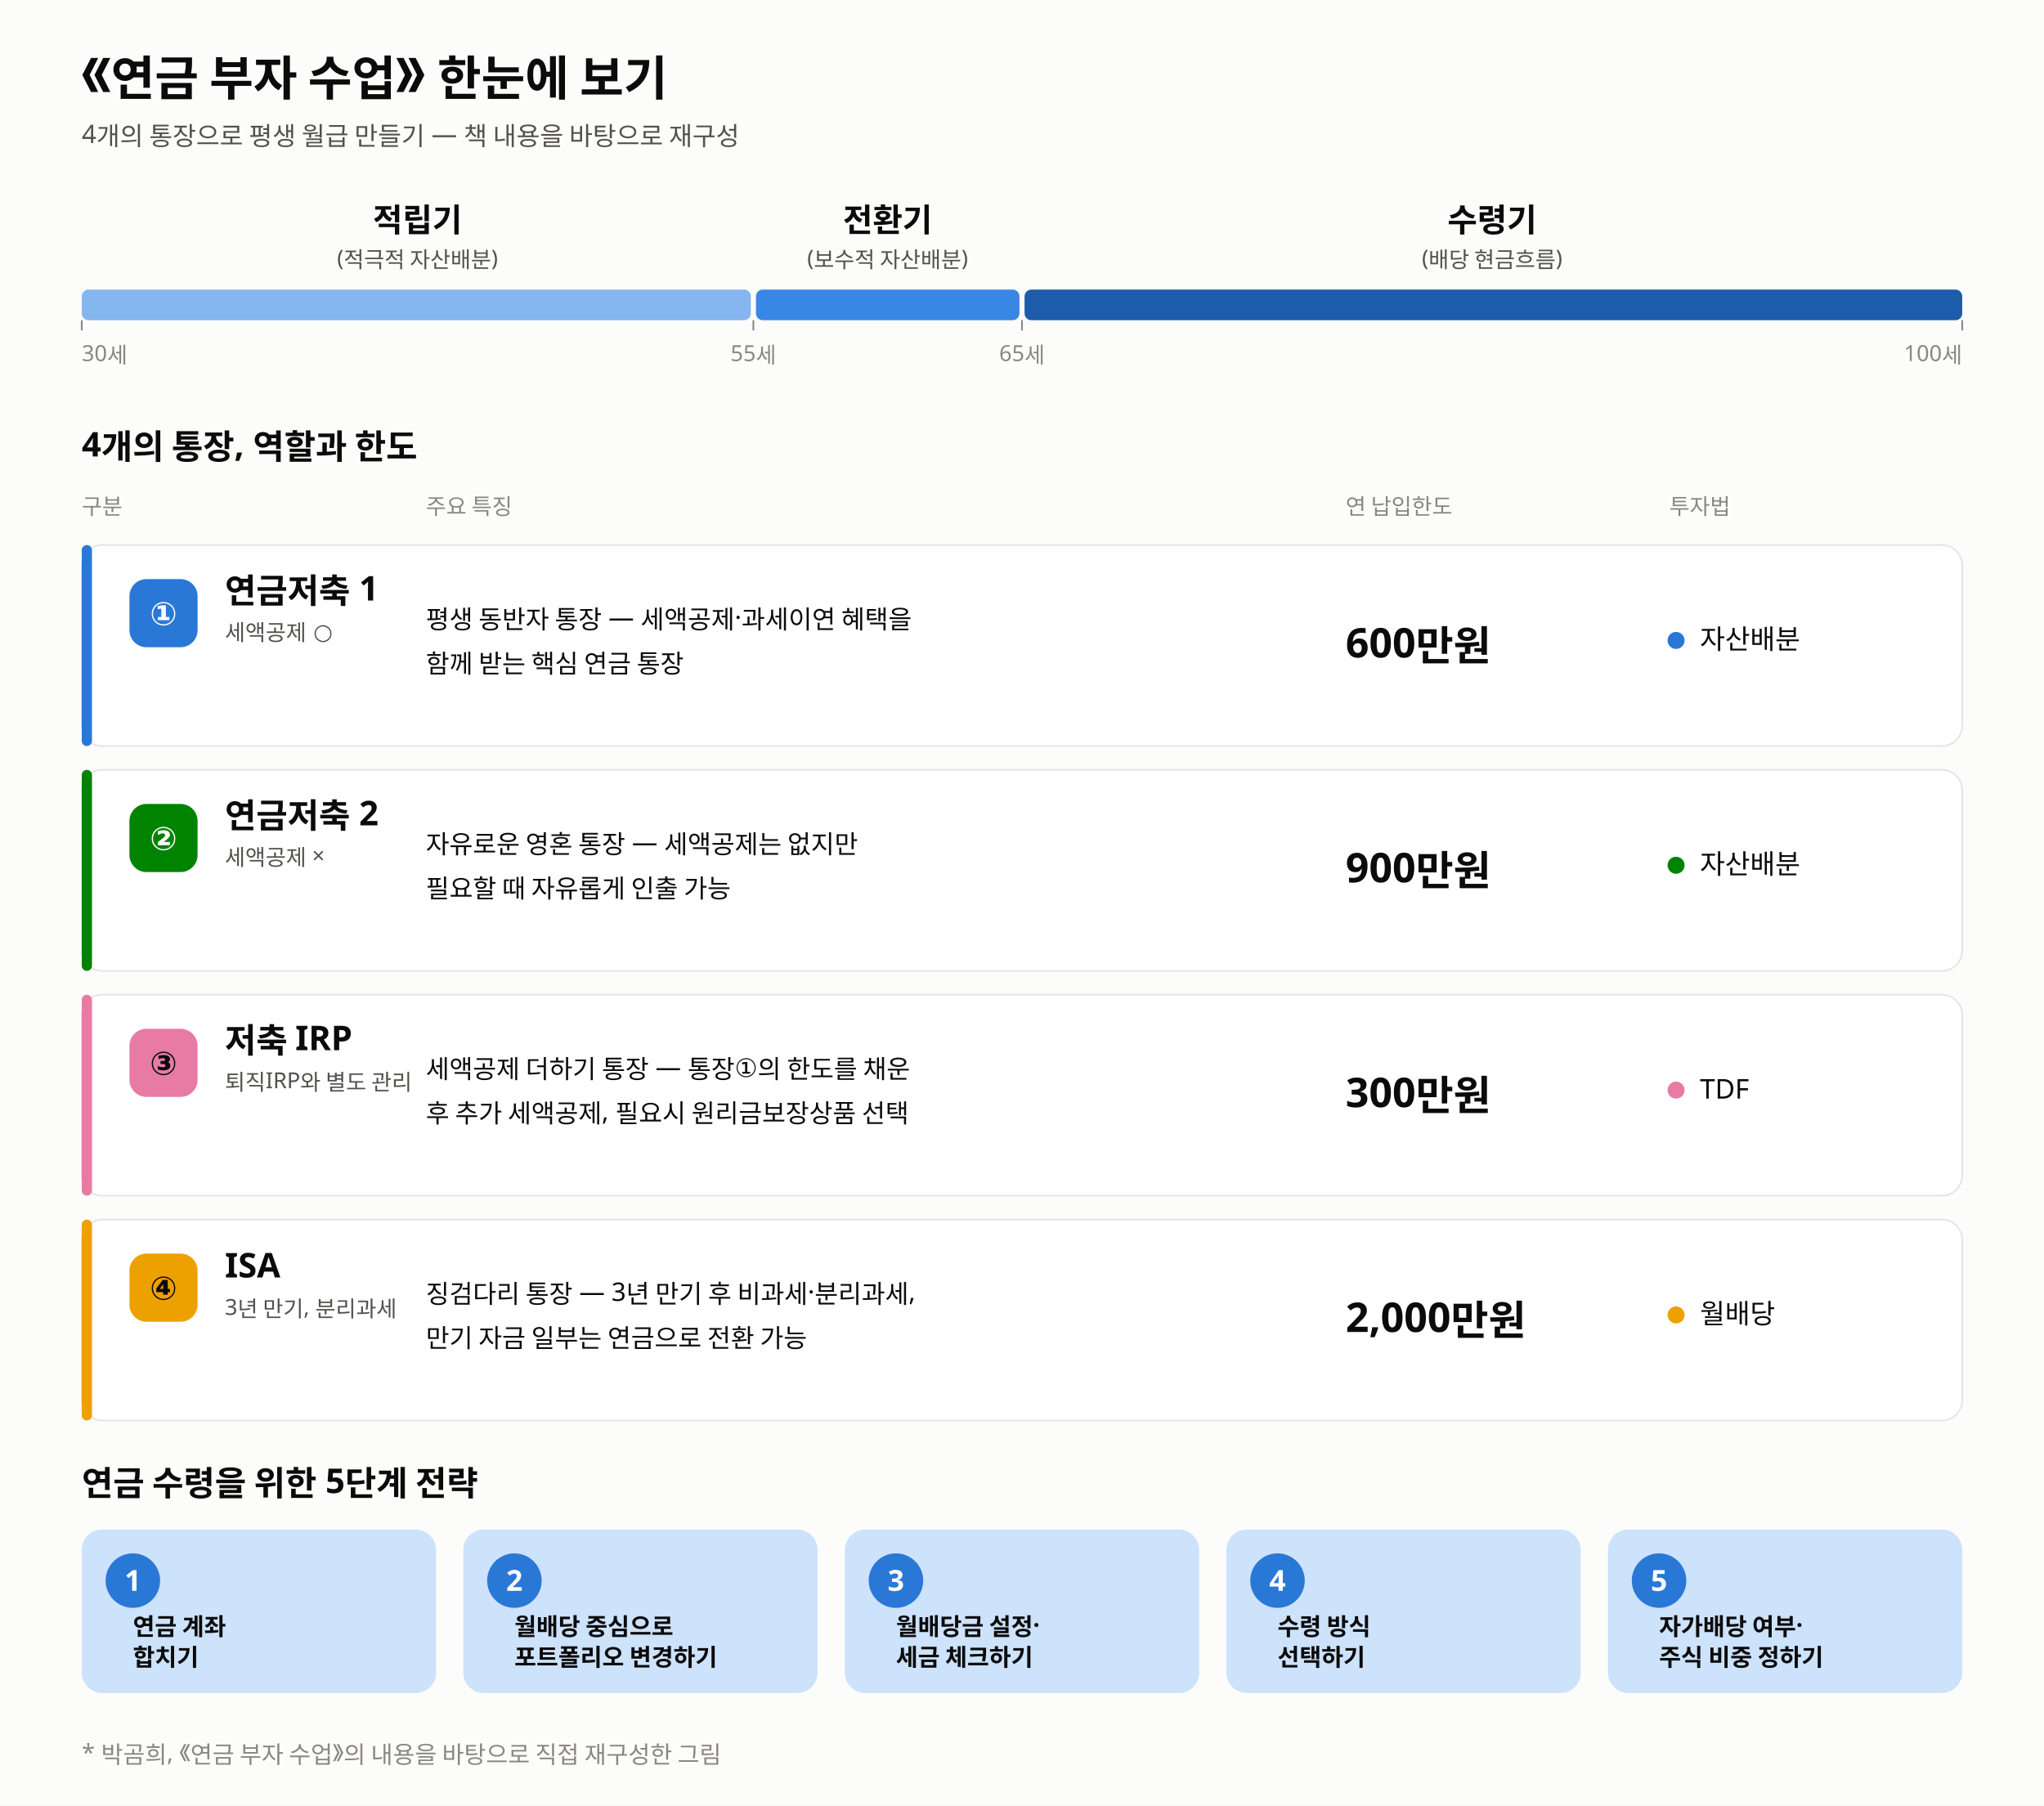
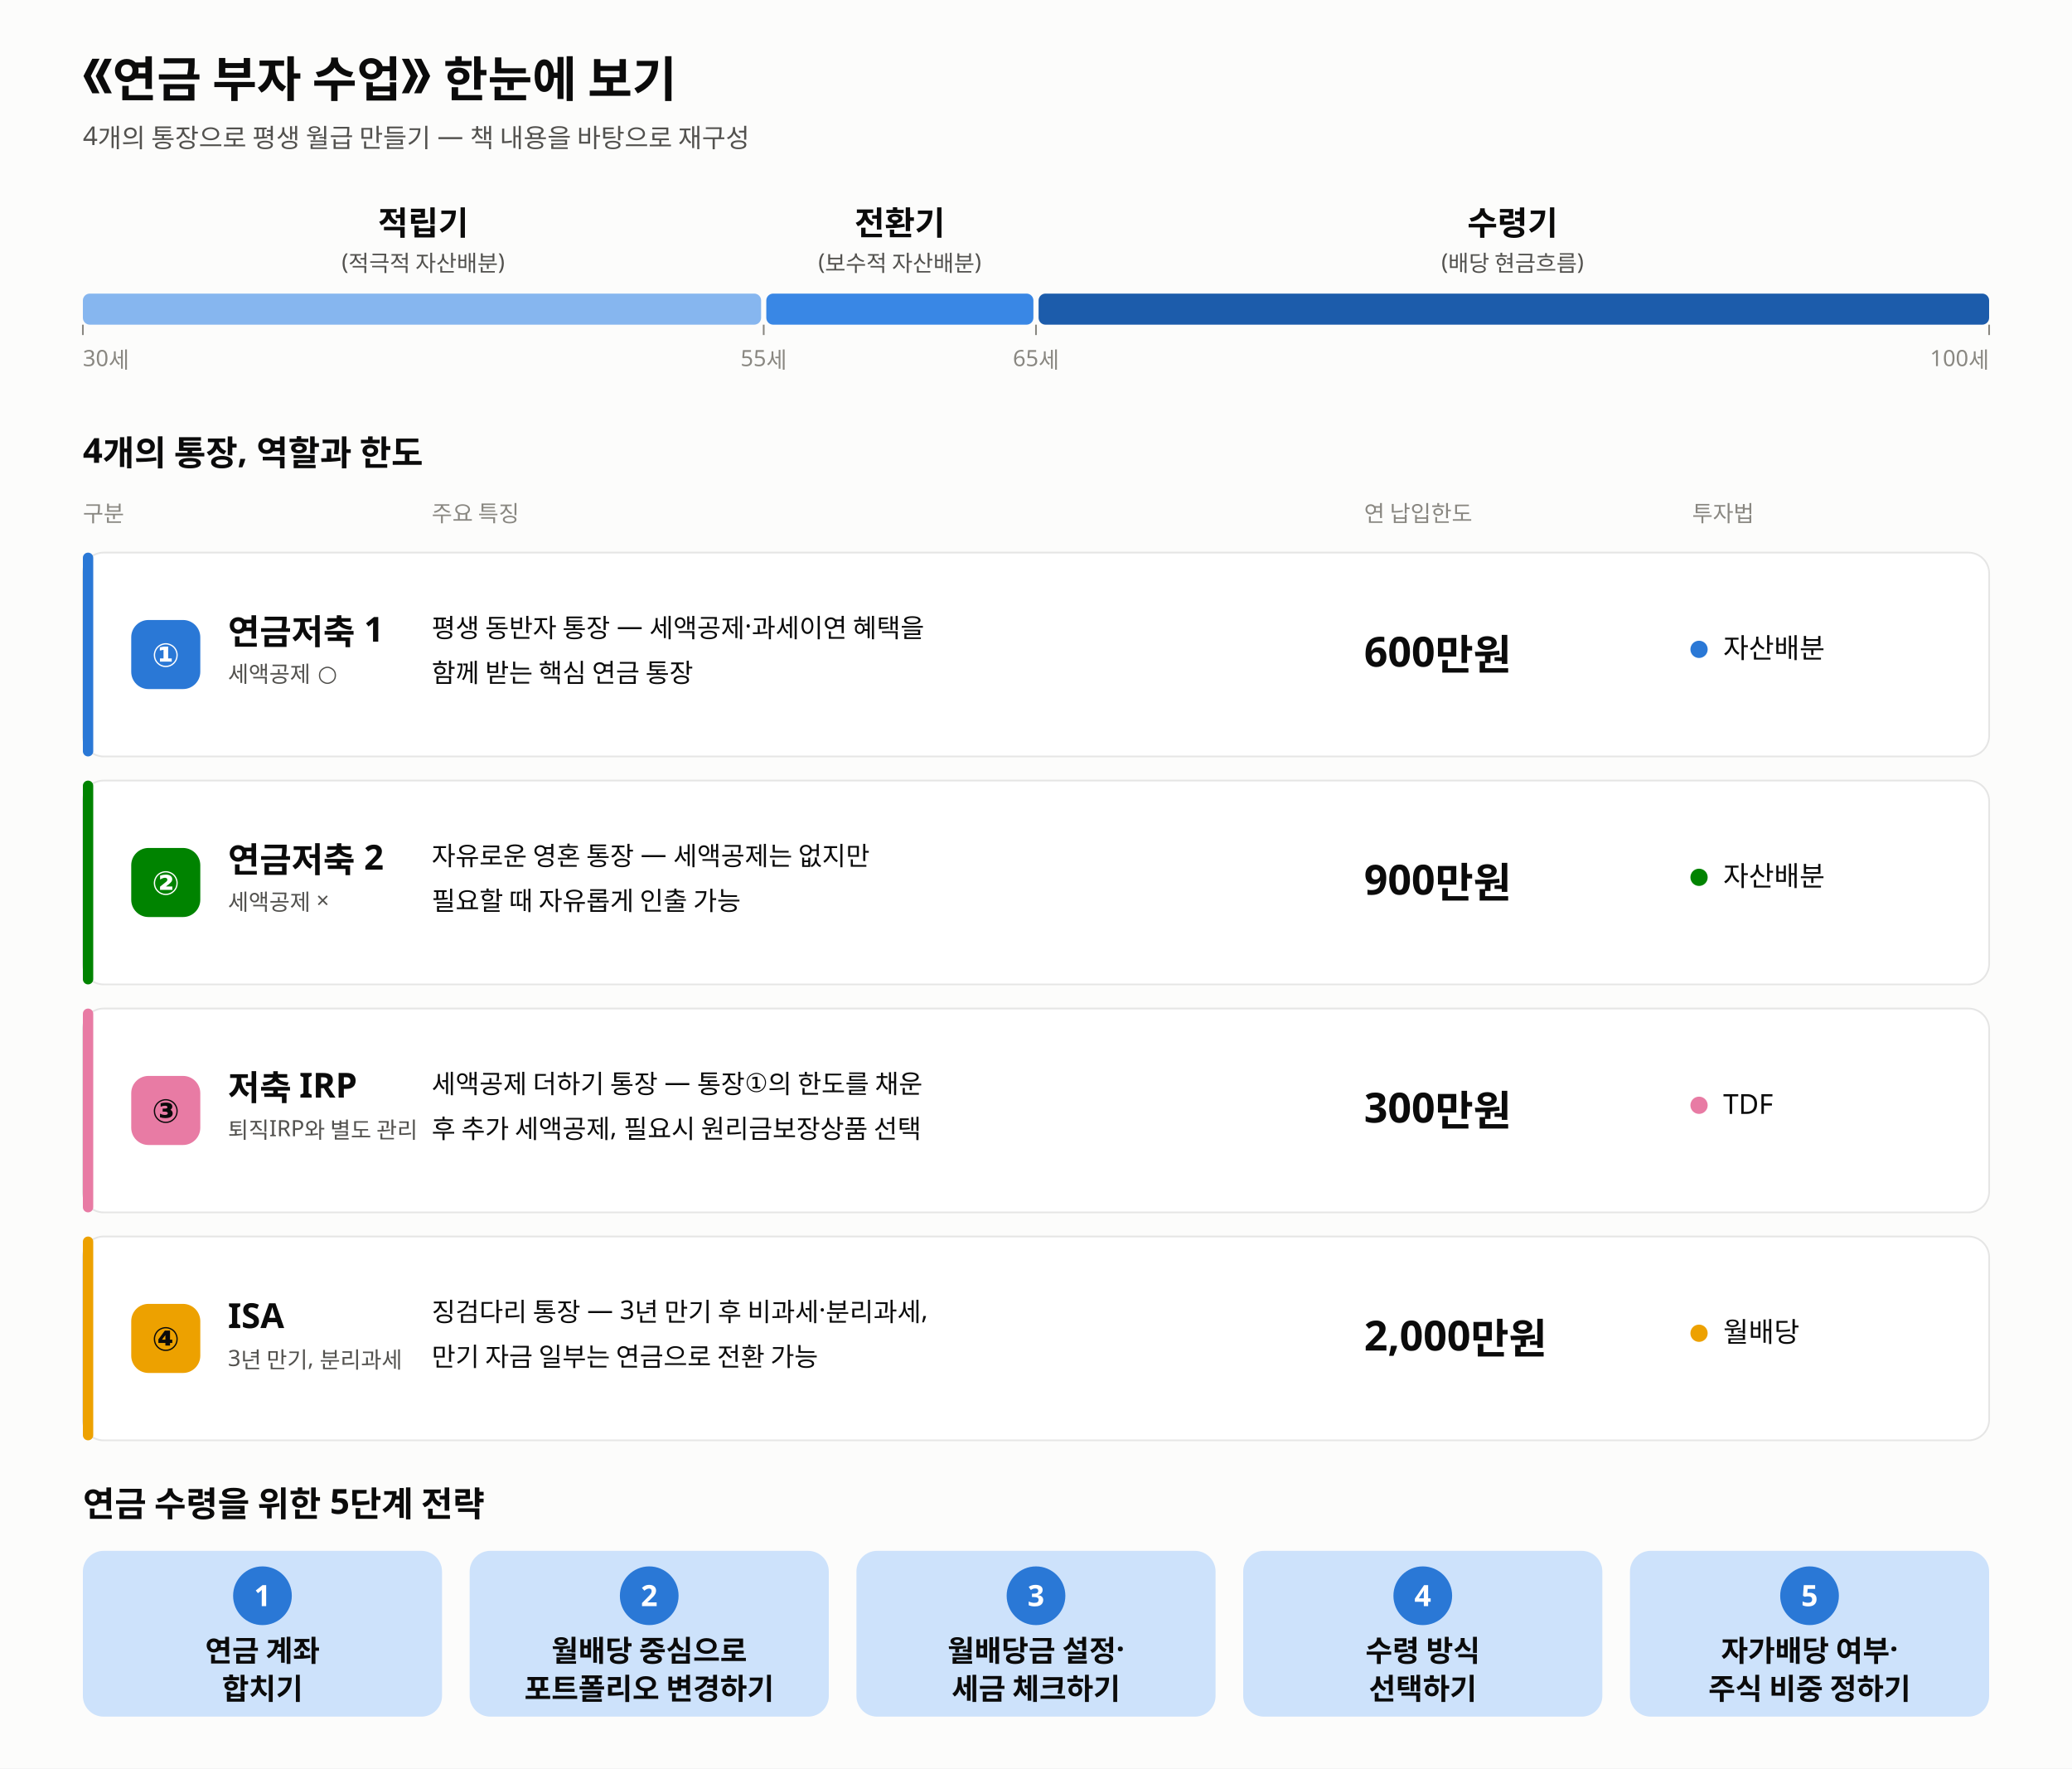
- <svg xmlns="http://www.w3.org/2000/svg" viewBox="0 0 1200 1060" width="1200" height="1060" role="img" aria-label="연금 부자 수업 한눈에 보기 — 생애주기별 자산 흐름, 4개 통장의 역할과 한도, 연금 수령 5단계 전략">
-   <rect width="1200" height="1060" fill="#fcfcfb" />
+ <svg xmlns="http://www.w3.org/2000/svg" viewBox="0 0 1200 1024" width="1200" height="1024" role="img" aria-label="연금 부자 수업 한눈에 보기 — 생애주기별 자산 흐름, 4개 통장의 역할과 한도, 연금 수령 5단계 전략">
+   <rect width="1200" height="1024" fill="#fcfcfb" />
  <text x="48" y="54" font-size="28" font-weight="700" fill="#0b0b0b" font-family="'Noto Sans KR','Apple SD Gothic Neo',sans-serif">《연금 부자 수업》 한눈에 보기</text>
  <text x="48" y="84" font-size="15" fill="#52514e" font-family="'Noto Sans KR','Apple SD Gothic Neo',sans-serif">4개의 통장으로 평생 월급 만들기 — 책 내용을 바탕으로 재구성</text>
  <rect x="48.0" y="170" width="392.8" height="18" rx="4" fill="#86b6ef" />
  <text x="245.1" y="136" font-size="19" font-weight="700" fill="#0b0b0b" text-anchor="middle" font-family="'Noto Sans KR','Apple SD Gothic Neo',sans-serif">적립기</text>
  <text x="245.1" y="156" font-size="13" fill="#52514e" text-anchor="middle" font-family="'Noto Sans KR','Apple SD Gothic Neo',sans-serif">(적극적 자산배분)</text>
  <rect x="443.8" y="170" width="154.7" height="18" rx="4" fill="#3987e5" />
  <text x="521.1" y="136" font-size="19" font-weight="700" fill="#0b0b0b" text-anchor="middle" font-family="'Noto Sans KR','Apple SD Gothic Neo',sans-serif">전환기</text>
  <text x="521.1" y="156" font-size="13" fill="#52514e" text-anchor="middle" font-family="'Noto Sans KR','Apple SD Gothic Neo',sans-serif">(보수적 자산배분)</text>
  <rect x="601.5" y="170" width="550.5" height="18" rx="4" fill="#1c5cab" />
  <text x="876.0" y="136" font-size="19" font-weight="700" fill="#0b0b0b" text-anchor="middle" font-family="'Noto Sans KR','Apple SD Gothic Neo',sans-serif">수령기</text>
  <text x="876.0" y="156" font-size="13" fill="#52514e" text-anchor="middle" font-family="'Noto Sans KR','Apple SD Gothic Neo',sans-serif">(배당 현금흐름)</text>
  <line x1="48.0" y1="188" x2="48.0" y2="194" stroke="#898781" stroke-width="1" />
  <text x="48.0" y="212" font-size="13" fill="#898781" text-anchor="start" font-family="'Noto Sans KR','Apple SD Gothic Neo',sans-serif">30세</text>
  <line x1="442.3" y1="188" x2="442.3" y2="194" stroke="#898781" stroke-width="1" />
  <text x="442.3" y="212" font-size="13" fill="#898781" text-anchor="middle" font-family="'Noto Sans KR','Apple SD Gothic Neo',sans-serif">55세</text>
  <line x1="600.0" y1="188" x2="600.0" y2="194" stroke="#898781" stroke-width="1" />
  <text x="600.0" y="212" font-size="13" fill="#898781" text-anchor="middle" font-family="'Noto Sans KR','Apple SD Gothic Neo',sans-serif">65세</text>
  <line x1="1152.0" y1="188" x2="1152.0" y2="194" stroke="#898781" stroke-width="1" />
  <text x="1152.0" y="212" font-size="13" fill="#898781" text-anchor="end" font-family="'Noto Sans KR','Apple SD Gothic Neo',sans-serif">100세</text>
  <text x="48" y="268" font-size="20" font-weight="700" fill="#0b0b0b" font-family="'Noto Sans KR','Apple SD Gothic Neo',sans-serif">4개의 통장, 역할과 한도</text>
  <text x="48" y="302" font-size="13" fill="#898781" font-family="'Noto Sans KR','Apple SD Gothic Neo',sans-serif">구분</text>
  <text x="250" y="302" font-size="13" fill="#898781" font-family="'Noto Sans KR','Apple SD Gothic Neo',sans-serif">주요 특징</text>
  <text x="790" y="302" font-size="13" fill="#898781" font-family="'Noto Sans KR','Apple SD Gothic Neo',sans-serif">연 납입한도</text>
  <text x="980" y="302" font-size="13" fill="#898781" font-family="'Noto Sans KR','Apple SD Gothic Neo',sans-serif">투자법</text>
  <rect x="48" y="320" width="1104" height="118" rx="12" fill="#ffffff" stroke="rgba(11,11,11,0.10)" stroke-width="1" />
  <rect x="48" y="320" width="6" height="118" rx="3" fill="#2a78d6" />
-   <rect x="76" y="340" width="40" height="40" rx="10" fill="#2a78d6" />
-   <text x="96" y="367" font-size="19" font-weight="700" fill="#ffffff" text-anchor="middle" font-family="'Noto Sans KR','Apple SD Gothic Neo',sans-serif">①</text>
-   <text x="132" y="354" font-size="20" font-weight="700" fill="#0b0b0b" font-family="'Noto Sans KR','Apple SD Gothic Neo',sans-serif">연금저축 1</text>
-   <text x="132" y="376" font-size="13" fill="#52514e" font-family="'Noto Sans KR','Apple SD Gothic Neo',sans-serif">세액공제 ○</text>
+   <rect x="76" y="359" width="40" height="40" rx="10" fill="#2a78d6" />
+   <text x="96" y="386" font-size="19" font-weight="700" fill="#ffffff" text-anchor="middle" font-family="'Noto Sans KR','Apple SD Gothic Neo',sans-serif">①</text>
+   <text x="132" y="373" font-size="20" font-weight="700" fill="#0b0b0b" font-family="'Noto Sans KR','Apple SD Gothic Neo',sans-serif">연금저축 1</text>
+   <text x="132" y="395" font-size="13" fill="#52514e" font-family="'Noto Sans KR','Apple SD Gothic Neo',sans-serif">세액공제 ○</text>
  <text x="250" y="369.0" font-size="15" fill="#0b0b0b" font-family="'Noto Sans KR','Apple SD Gothic Neo',sans-serif">평생 동반자 통장 — 세액공제·과세이연 혜택을</text>
  <text x="250" y="395.0" font-size="15" fill="#0b0b0b" font-family="'Noto Sans KR','Apple SD Gothic Neo',sans-serif">함께 받는 핵심 연금 통장</text>
  <text x="790" y="386.0" font-size="24" font-weight="700" fill="#0b0b0b" font-family="'Noto Sans KR','Apple SD Gothic Neo',sans-serif">600만원</text>
  <circle cx="984" cy="376.0" r="5" fill="#2a78d6" />
  <text x="998" y="381.0" font-size="16" fill="#0b0b0b" font-family="'Noto Sans KR','Apple SD Gothic Neo',sans-serif">자산배분</text>
  <rect x="48" y="452" width="1104" height="118" rx="12" fill="#ffffff" stroke="rgba(11,11,11,0.10)" stroke-width="1" />
  <rect x="48" y="452" width="6" height="118" rx="3" fill="#008300" />
-   <rect x="76" y="472" width="40" height="40" rx="10" fill="#008300" />
-   <text x="96" y="499" font-size="19" font-weight="700" fill="#ffffff" text-anchor="middle" font-family="'Noto Sans KR','Apple SD Gothic Neo',sans-serif">②</text>
-   <text x="132" y="486" font-size="20" font-weight="700" fill="#0b0b0b" font-family="'Noto Sans KR','Apple SD Gothic Neo',sans-serif">연금저축 2</text>
-   <text x="132" y="508" font-size="13" fill="#52514e" font-family="'Noto Sans KR','Apple SD Gothic Neo',sans-serif">세액공제 ×</text>
+   <rect x="76" y="491" width="40" height="40" rx="10" fill="#008300" />
+   <text x="96" y="518" font-size="19" font-weight="700" fill="#ffffff" text-anchor="middle" font-family="'Noto Sans KR','Apple SD Gothic Neo',sans-serif">②</text>
+   <text x="132" y="505" font-size="20" font-weight="700" fill="#0b0b0b" font-family="'Noto Sans KR','Apple SD Gothic Neo',sans-serif">연금저축 2</text>
+   <text x="132" y="527" font-size="13" fill="#52514e" font-family="'Noto Sans KR','Apple SD Gothic Neo',sans-serif">세액공제 ×</text>
  <text x="250" y="501.0" font-size="15" fill="#0b0b0b" font-family="'Noto Sans KR','Apple SD Gothic Neo',sans-serif">자유로운 영혼 통장 — 세액공제는 없지만</text>
  <text x="250" y="527.0" font-size="15" fill="#0b0b0b" font-family="'Noto Sans KR','Apple SD Gothic Neo',sans-serif">필요할 때 자유롭게 인출 가능</text>
  <text x="790" y="518.0" font-size="24" font-weight="700" fill="#0b0b0b" font-family="'Noto Sans KR','Apple SD Gothic Neo',sans-serif">900만원</text>
  <circle cx="984" cy="508.0" r="5" fill="#008300" />
  <text x="998" y="513.0" font-size="16" fill="#0b0b0b" font-family="'Noto Sans KR','Apple SD Gothic Neo',sans-serif">자산배분</text>
  <rect x="48" y="584" width="1104" height="118" rx="12" fill="#ffffff" stroke="rgba(11,11,11,0.10)" stroke-width="1" />
  <rect x="48" y="584" width="6" height="118" rx="3" fill="#e87ba4" />
-   <rect x="76" y="604" width="40" height="40" rx="10" fill="#e87ba4" />
-   <text x="96" y="631" font-size="19" font-weight="700" fill="#0b0b0b" text-anchor="middle" font-family="'Noto Sans KR','Apple SD Gothic Neo',sans-serif">③</text>
-   <text x="132" y="618" font-size="20" font-weight="700" fill="#0b0b0b" font-family="'Noto Sans KR','Apple SD Gothic Neo',sans-serif">저축 IRP</text>
-   <text x="132" y="640" font-size="13" fill="#52514e" font-family="'Noto Sans KR','Apple SD Gothic Neo',sans-serif">퇴직IRP와 별도 관리</text>
+   <rect x="76" y="623" width="40" height="40" rx="10" fill="#e87ba4" />
+   <text x="96" y="650" font-size="19" font-weight="700" fill="#0b0b0b" text-anchor="middle" font-family="'Noto Sans KR','Apple SD Gothic Neo',sans-serif">③</text>
+   <text x="132" y="637" font-size="20" font-weight="700" fill="#0b0b0b" font-family="'Noto Sans KR','Apple SD Gothic Neo',sans-serif">저축 IRP</text>
+   <text x="132" y="659" font-size="13" fill="#52514e" font-family="'Noto Sans KR','Apple SD Gothic Neo',sans-serif">퇴직IRP와 별도 관리</text>
  <text x="250" y="633.0" font-size="15" fill="#0b0b0b" font-family="'Noto Sans KR','Apple SD Gothic Neo',sans-serif">세액공제 더하기 통장 — 통장①의 한도를 채운</text>
  <text x="250" y="659.0" font-size="15" fill="#0b0b0b" font-family="'Noto Sans KR','Apple SD Gothic Neo',sans-serif">후 추가 세액공제, 필요시 원리금보장상품 선택</text>
  <text x="790" y="650.0" font-size="24" font-weight="700" fill="#0b0b0b" font-family="'Noto Sans KR','Apple SD Gothic Neo',sans-serif">300만원</text>
  <circle cx="984" cy="640.0" r="5" fill="#e87ba4" />
  <text x="998" y="645.0" font-size="16" fill="#0b0b0b" font-family="'Noto Sans KR','Apple SD Gothic Neo',sans-serif">TDF</text>
  <rect x="48" y="716" width="1104" height="118" rx="12" fill="#ffffff" stroke="rgba(11,11,11,0.10)" stroke-width="1" />
  <rect x="48" y="716" width="6" height="118" rx="3" fill="#eda100" />
-   <rect x="76" y="736" width="40" height="40" rx="10" fill="#eda100" />
-   <text x="96" y="763" font-size="19" font-weight="700" fill="#0b0b0b" text-anchor="middle" font-family="'Noto Sans KR','Apple SD Gothic Neo',sans-serif">④</text>
-   <text x="132" y="750" font-size="20" font-weight="700" fill="#0b0b0b" font-family="'Noto Sans KR','Apple SD Gothic Neo',sans-serif">ISA</text>
-   <text x="132" y="772" font-size="13" fill="#52514e" font-family="'Noto Sans KR','Apple SD Gothic Neo',sans-serif">3년 만기, 분리과세</text>
+   <rect x="76" y="755" width="40" height="40" rx="10" fill="#eda100" />
+   <text x="96" y="782" font-size="19" font-weight="700" fill="#0b0b0b" text-anchor="middle" font-family="'Noto Sans KR','Apple SD Gothic Neo',sans-serif">④</text>
+   <text x="132" y="769" font-size="20" font-weight="700" fill="#0b0b0b" font-family="'Noto Sans KR','Apple SD Gothic Neo',sans-serif">ISA</text>
+   <text x="132" y="791" font-size="13" fill="#52514e" font-family="'Noto Sans KR','Apple SD Gothic Neo',sans-serif">3년 만기, 분리과세</text>
  <text x="250" y="765.0" font-size="15" fill="#0b0b0b" font-family="'Noto Sans KR','Apple SD Gothic Neo',sans-serif">징검다리 통장 — 3년 만기 후 비과세·분리과세,</text>
  <text x="250" y="791.0" font-size="15" fill="#0b0b0b" font-family="'Noto Sans KR','Apple SD Gothic Neo',sans-serif">만기 자금 일부는 연금으로 전환 가능</text>
  <text x="790" y="782.0" font-size="24" font-weight="700" fill="#0b0b0b" font-family="'Noto Sans KR','Apple SD Gothic Neo',sans-serif">2,000만원</text>
  <circle cx="984" cy="772.0" r="5" fill="#eda100" />
  <text x="998" y="777.0" font-size="16" fill="#0b0b0b" font-family="'Noto Sans KR','Apple SD Gothic Neo',sans-serif">월배당</text>
  <text x="48" y="878" font-size="20" font-weight="700" fill="#0b0b0b" font-family="'Noto Sans KR','Apple SD Gothic Neo',sans-serif">연금 수령을 위한 5단계 전략</text>
  <rect x="48.0" y="898" width="208.0" height="96" rx="12" fill="#cde2fb" />
-   <circle cx="78.0" cy="928" r="16" fill="#2a78d6" />
-   <text x="78.0" y="934" font-size="17" font-weight="700" fill="#ffffff" text-anchor="middle" font-family="'Noto Sans KR','Apple SD Gothic Neo',sans-serif">1</text>
-   <text x="78.0" y="960" font-size="14" font-weight="700" fill="#0b0b0b" font-family="'Noto Sans KR','Apple SD Gothic Neo',sans-serif">연금 계좌</text>
-   <text x="78.0" y="978" font-size="14" font-weight="700" fill="#0b0b0b" font-family="'Noto Sans KR','Apple SD Gothic Neo',sans-serif">합치기</text>
+   <circle cx="152.0" cy="924" r="17" fill="#2a78d6" />
+   <text x="152.0" y="930" font-size="17" font-weight="700" fill="#ffffff" text-anchor="middle" font-family="'Noto Sans KR','Apple SD Gothic Neo',sans-serif">1</text>
+   <text x="152.0" y="962" font-size="17" font-weight="700" fill="#0b0b0b" text-anchor="middle" font-family="'Noto Sans KR','Apple SD Gothic Neo',sans-serif">연금 계좌</text>
+   <text x="152.0" y="984" font-size="17" font-weight="700" fill="#0b0b0b" text-anchor="middle" font-family="'Noto Sans KR','Apple SD Gothic Neo',sans-serif">합치기</text>
  <rect x="272.0" y="898" width="208.0" height="96" rx="12" fill="#cde2fb" />
-   <circle cx="302.0" cy="928" r="16" fill="#2a78d6" />
-   <text x="302.0" y="934" font-size="17" font-weight="700" fill="#ffffff" text-anchor="middle" font-family="'Noto Sans KR','Apple SD Gothic Neo',sans-serif">2</text>
-   <text x="302.0" y="960" font-size="14" font-weight="700" fill="#0b0b0b" font-family="'Noto Sans KR','Apple SD Gothic Neo',sans-serif">월배당 중심으로</text>
-   <text x="302.0" y="978" font-size="14" font-weight="700" fill="#0b0b0b" font-family="'Noto Sans KR','Apple SD Gothic Neo',sans-serif">포트폴리오 변경하기</text>
+   <circle cx="376.0" cy="924" r="17" fill="#2a78d6" />
+   <text x="376.0" y="930" font-size="17" font-weight="700" fill="#ffffff" text-anchor="middle" font-family="'Noto Sans KR','Apple SD Gothic Neo',sans-serif">2</text>
+   <text x="376.0" y="962" font-size="17" font-weight="700" fill="#0b0b0b" text-anchor="middle" font-family="'Noto Sans KR','Apple SD Gothic Neo',sans-serif">월배당 중심으로</text>
+   <text x="376.0" y="984" font-size="17" font-weight="700" fill="#0b0b0b" text-anchor="middle" font-family="'Noto Sans KR','Apple SD Gothic Neo',sans-serif">포트폴리오 변경하기</text>
  <rect x="496.0" y="898" width="208.0" height="96" rx="12" fill="#cde2fb" />
-   <circle cx="526.0" cy="928" r="16" fill="#2a78d6" />
-   <text x="526.0" y="934" font-size="17" font-weight="700" fill="#ffffff" text-anchor="middle" font-family="'Noto Sans KR','Apple SD Gothic Neo',sans-serif">3</text>
-   <text x="526.0" y="960" font-size="14" font-weight="700" fill="#0b0b0b" font-family="'Noto Sans KR','Apple SD Gothic Neo',sans-serif">월배당금 설정·</text>
-   <text x="526.0" y="978" font-size="14" font-weight="700" fill="#0b0b0b" font-family="'Noto Sans KR','Apple SD Gothic Neo',sans-serif">세금 체크하기</text>
+   <circle cx="600.0" cy="924" r="17" fill="#2a78d6" />
+   <text x="600.0" y="930" font-size="17" font-weight="700" fill="#ffffff" text-anchor="middle" font-family="'Noto Sans KR','Apple SD Gothic Neo',sans-serif">3</text>
+   <text x="600.0" y="962" font-size="17" font-weight="700" fill="#0b0b0b" text-anchor="middle" font-family="'Noto Sans KR','Apple SD Gothic Neo',sans-serif">월배당금 설정·</text>
+   <text x="600.0" y="984" font-size="17" font-weight="700" fill="#0b0b0b" text-anchor="middle" font-family="'Noto Sans KR','Apple SD Gothic Neo',sans-serif">세금 체크하기</text>
  <rect x="720.0" y="898" width="208.0" height="96" rx="12" fill="#cde2fb" />
-   <circle cx="750.0" cy="928" r="16" fill="#2a78d6" />
-   <text x="750.0" y="934" font-size="17" font-weight="700" fill="#ffffff" text-anchor="middle" font-family="'Noto Sans KR','Apple SD Gothic Neo',sans-serif">4</text>
-   <text x="750.0" y="960" font-size="14" font-weight="700" fill="#0b0b0b" font-family="'Noto Sans KR','Apple SD Gothic Neo',sans-serif">수령 방식</text>
-   <text x="750.0" y="978" font-size="14" font-weight="700" fill="#0b0b0b" font-family="'Noto Sans KR','Apple SD Gothic Neo',sans-serif">선택하기</text>
+   <circle cx="824.0" cy="924" r="17" fill="#2a78d6" />
+   <text x="824.0" y="930" font-size="17" font-weight="700" fill="#ffffff" text-anchor="middle" font-family="'Noto Sans KR','Apple SD Gothic Neo',sans-serif">4</text>
+   <text x="824.0" y="962" font-size="17" font-weight="700" fill="#0b0b0b" text-anchor="middle" font-family="'Noto Sans KR','Apple SD Gothic Neo',sans-serif">수령 방식</text>
+   <text x="824.0" y="984" font-size="17" font-weight="700" fill="#0b0b0b" text-anchor="middle" font-family="'Noto Sans KR','Apple SD Gothic Neo',sans-serif">선택하기</text>
  <rect x="944.0" y="898" width="208.0" height="96" rx="12" fill="#cde2fb" />
-   <circle cx="974.0" cy="928" r="16" fill="#2a78d6" />
-   <text x="974.0" y="934" font-size="17" font-weight="700" fill="#ffffff" text-anchor="middle" font-family="'Noto Sans KR','Apple SD Gothic Neo',sans-serif">5</text>
-   <text x="974.0" y="960" font-size="14" font-weight="700" fill="#0b0b0b" font-family="'Noto Sans KR','Apple SD Gothic Neo',sans-serif">자가배당 여부·</text>
-   <text x="974.0" y="978" font-size="14" font-weight="700" fill="#0b0b0b" font-family="'Noto Sans KR','Apple SD Gothic Neo',sans-serif">주식 비중 정하기</text>
-   <text x="48" y="1034" font-size="14" fill="#898781" font-family="'Noto Sans KR','Apple SD Gothic Neo',sans-serif">* 박곰희, 《연금 부자 수업》의 내용을 바탕으로 직접 재구성한 그림</text>
+   <circle cx="1048.0" cy="924" r="17" fill="#2a78d6" />
+   <text x="1048.0" y="930" font-size="17" font-weight="700" fill="#ffffff" text-anchor="middle" font-family="'Noto Sans KR','Apple SD Gothic Neo',sans-serif">5</text>
+   <text x="1048.0" y="962" font-size="17" font-weight="700" fill="#0b0b0b" text-anchor="middle" font-family="'Noto Sans KR','Apple SD Gothic Neo',sans-serif">자가배당 여부·</text>
+   <text x="1048.0" y="984" font-size="17" font-weight="700" fill="#0b0b0b" text-anchor="middle" font-family="'Noto Sans KR','Apple SD Gothic Neo',sans-serif">주식 비중 정하기</text>
</svg>
